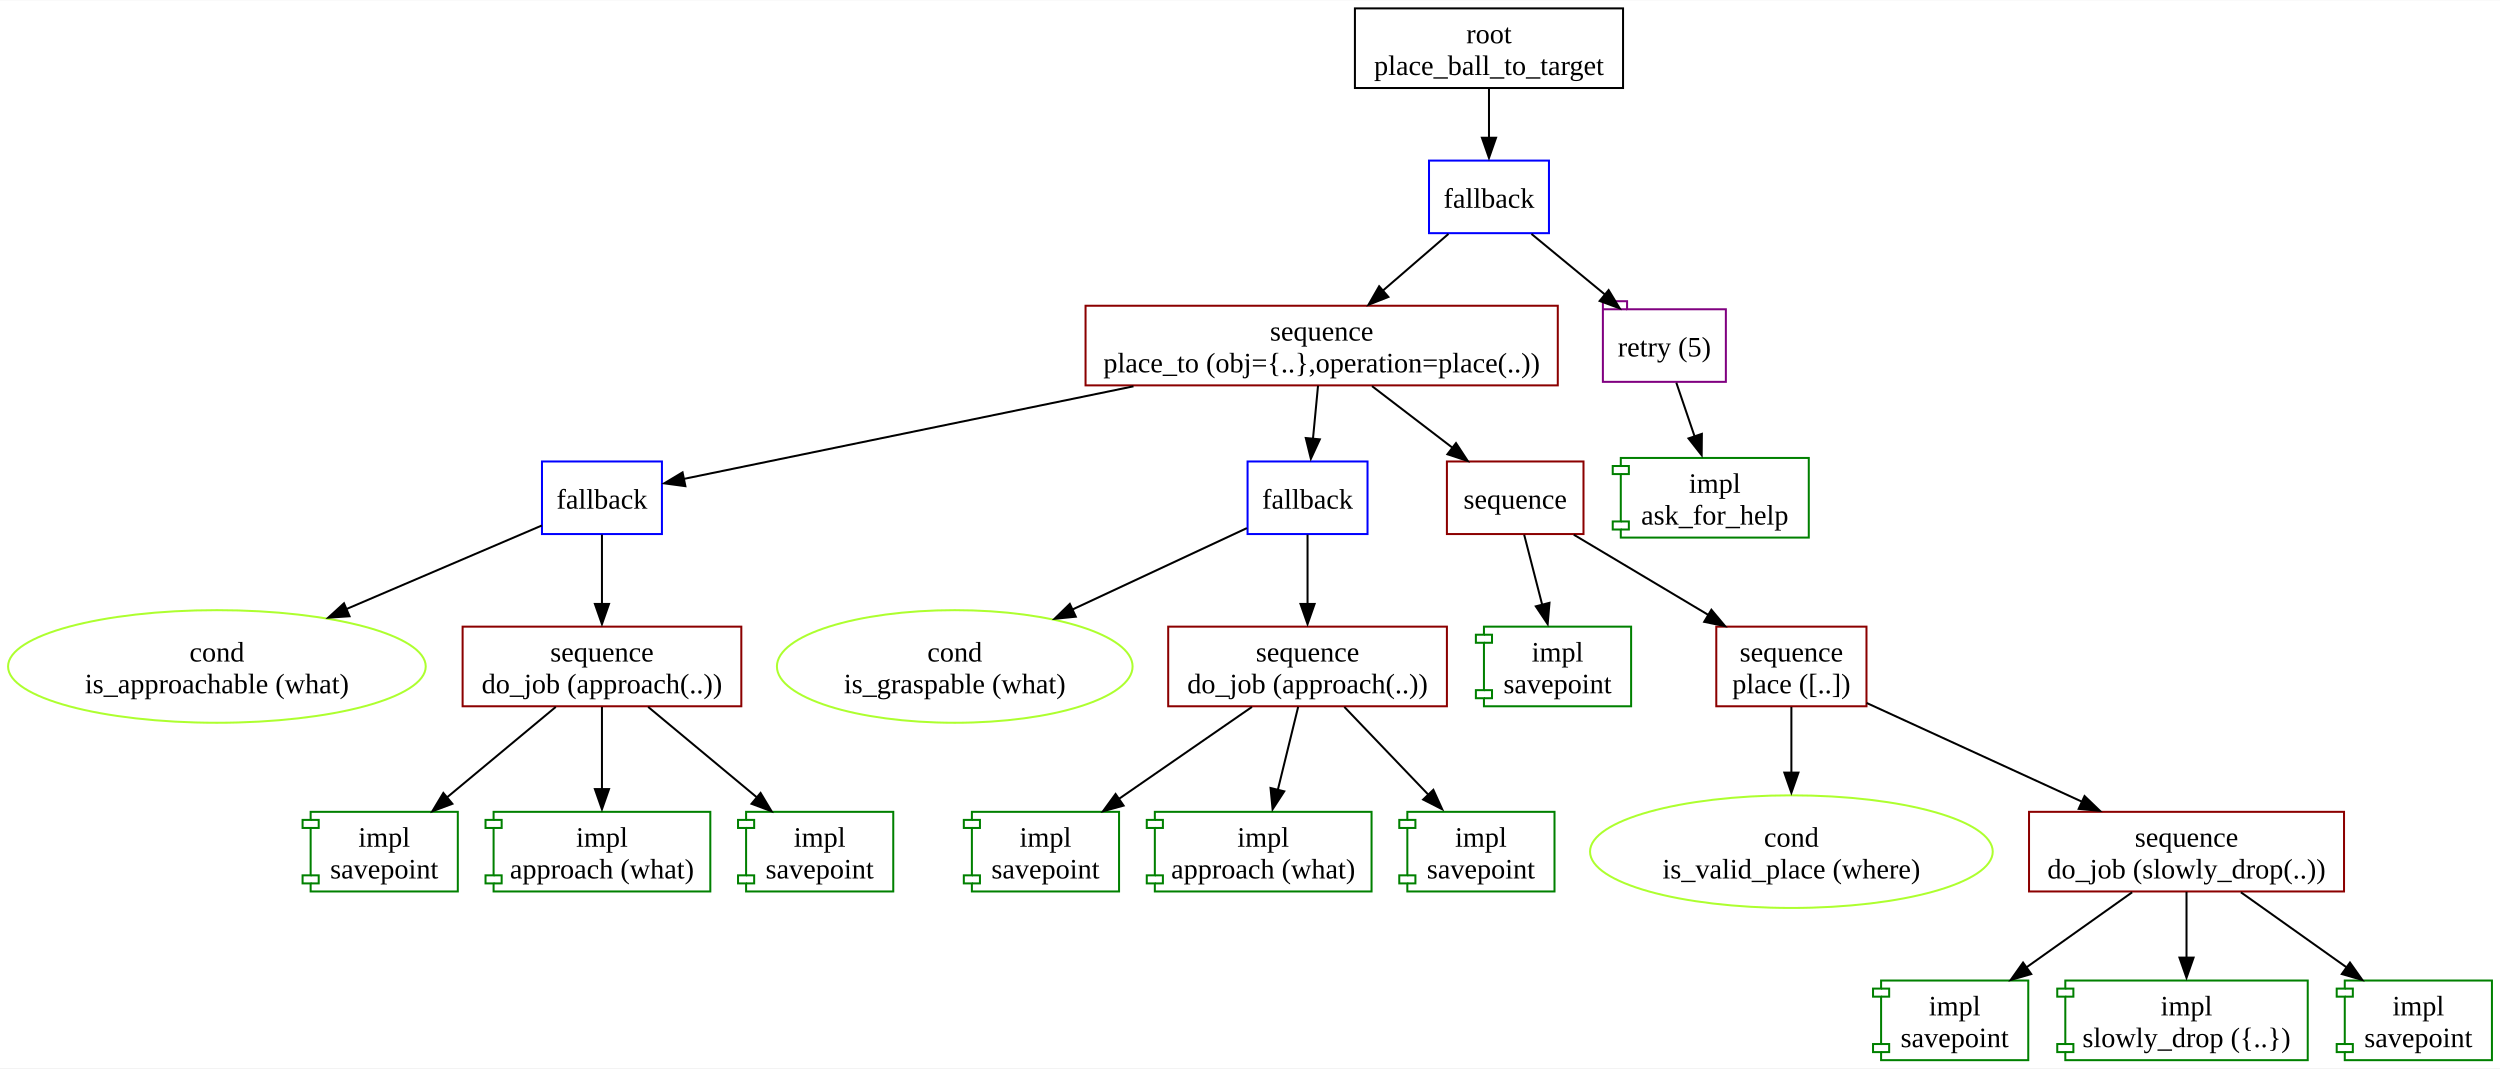
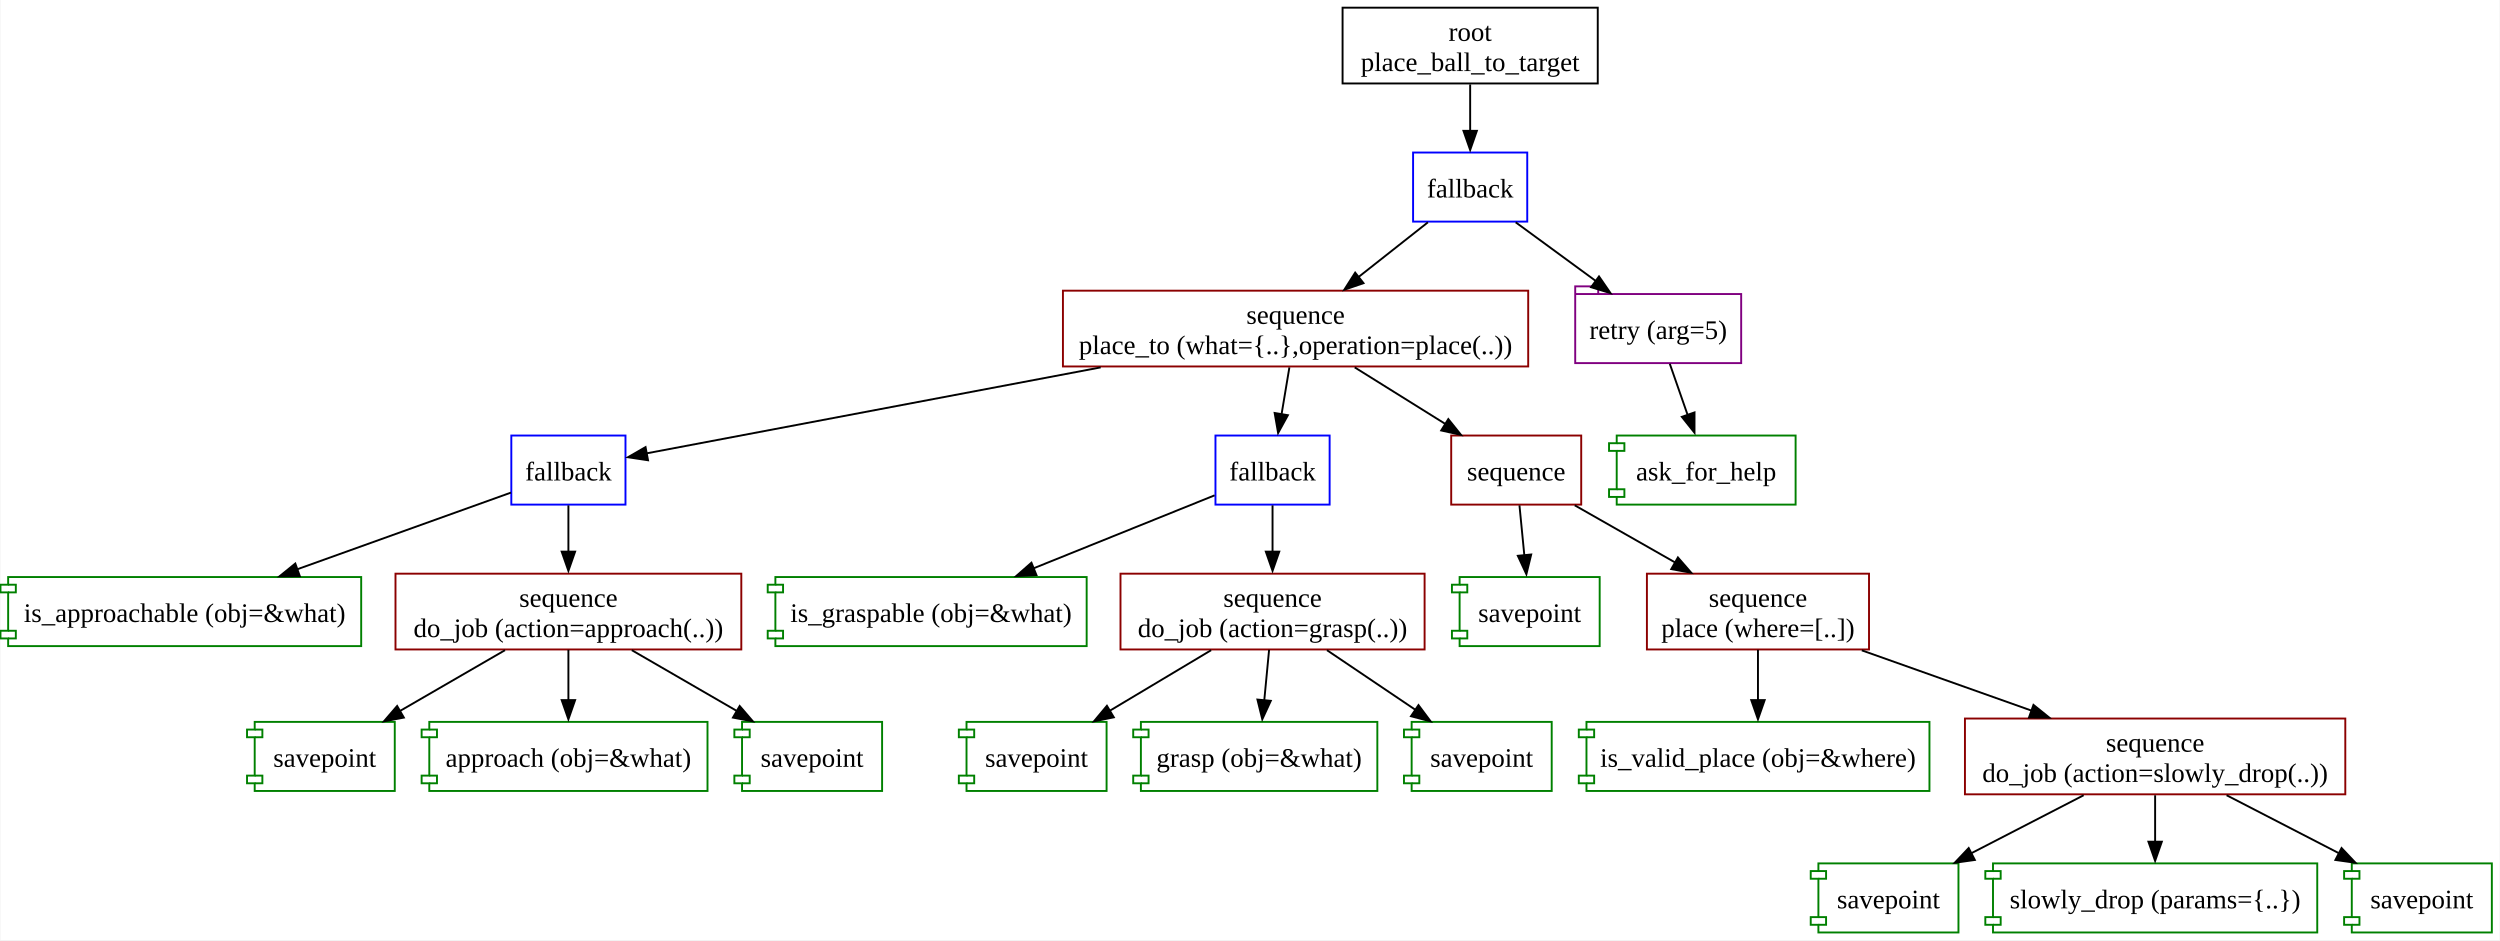
- <svg xmlns="http://www.w3.org/2000/svg" width="1240pt" height="530pt" viewBox="0.00 0.00 1240.09 529.72">
-   <g id="graph0" class="graph" transform="scale(1 1) rotate(0) translate(4 525.72)">
-     <polygon fill="white" stroke="none" points="-4,4 -4,-525.72 1236.09,-525.72 1236.09,4 -4,4" />
+ <svg xmlns="http://www.w3.org/2000/svg" width="1303pt" height="490pt" viewBox="0.00 0.00 1302.50 490.00">
+   <g id="graph0" class="graph" transform="scale(1 1) rotate(0) translate(4 486)">
+     <polygon fill="white" stroke="none" points="-4,4 -4,-486 1298.5,-486 1298.5,4 -4,4" />
    <g id="node1" class="node">
-       <polygon fill="none" stroke="black" points="801.09,-521.72 668.09,-521.72 668.09,-482.22 801.09,-482.22 801.09,-521.72" />
-       <text text-anchor="middle" x="734.59" y="-504.42" font-family="Times New Roman,serif" font-size="14.00">root</text>
-       <text text-anchor="middle" x="734.59" y="-488.67" font-family="Times New Roman,serif" font-size="14.00">place_ball_to_target </text>
+       <polygon fill="none" stroke="black" points="828.5,-482 695.5,-482 695.5,-442.5 828.5,-442.5 828.5,-482" />
+       <text text-anchor="middle" x="762" y="-464.7" font-family="Times New Roman,serif" font-size="14.00">root</text>
+       <text text-anchor="middle" x="762" y="-448.95" font-family="Times New Roman,serif" font-size="14.00">place_ball_to_target </text>
    </g>
    <g id="node2" class="node">
-       <polygon fill="none" stroke="blue" points="764.34,-446.22 704.84,-446.22 704.84,-410.22 764.34,-410.22 764.34,-446.22" />
-       <text text-anchor="middle" x="734.59" y="-422.8" font-family="Times New Roman,serif" font-size="14.00">fallback</text>
+       <polygon fill="none" stroke="blue" points="791.75,-406.5 732.25,-406.5 732.25,-370.5 791.75,-370.5 791.75,-406.5" />
+       <text text-anchor="middle" x="762" y="-383.07" font-family="Times New Roman,serif" font-size="14.00">fallback</text>
    </g>
    <g id="edge1" class="edge">
-       <path fill="none" stroke="black" d="M734.59,-481.75C734.59,-474.3 734.59,-465.62 734.59,-457.49" />
-       <polygon fill="black" stroke="black" points="738.09,-457.54 734.59,-447.54 731.09,-457.54 738.09,-457.54" />
+       <path fill="none" stroke="black" d="M762,-442.02C762,-434.57 762,-425.9 762,-417.76" />
+       <polygon fill="black" stroke="black" points="765.5,-417.82 762,-407.82 758.5,-417.82 765.5,-417.82" />
    </g>
    <g id="node3" class="node">
-       <polygon fill="none" stroke="darkred" points="768.72,-374.22 534.47,-374.22 534.47,-334.72 768.72,-334.72 768.72,-374.22" />
-       <text text-anchor="middle" x="651.59" y="-356.92" font-family="Times New Roman,serif" font-size="14.00">sequence</text>
-       <text text-anchor="middle" x="651.59" y="-341.17" font-family="Times New Roman,serif" font-size="14.00">place_to (obj={..},operation=place(..))</text>
+       <polygon fill="none" stroke="darkred" points="792.25,-334.5 549.75,-334.5 549.75,-295 792.25,-295 792.25,-334.5" />
+       <text text-anchor="middle" x="671" y="-317.2" font-family="Times New Roman,serif" font-size="14.00">sequence</text>
+       <text text-anchor="middle" x="671" y="-301.45" font-family="Times New Roman,serif" font-size="14.00">place_to (what={..},operation=place(..))</text>
    </g>
    <g id="edge2" class="edge">
-       <path fill="none" stroke="black" d="M714.5,-409.85C704.71,-401.39 692.74,-391.04 681.87,-381.65" />
-       <polygon fill="black" stroke="black" points="684.69,-378.59 674.83,-374.7 680.11,-383.89 684.69,-378.59" />
+       <path fill="none" stroke="black" d="M739.97,-370.13C729.14,-361.59 715.85,-351.12 703.85,-341.65" />
+       <polygon fill="black" stroke="black" points="706.41,-338.42 696.39,-334.98 702.07,-343.92 706.41,-338.42" />
    </g>
    <g id="node4" class="node">
-       <polygon fill="none" stroke="purple" points="852.09,-372.47 803.09,-372.47 803.09,-376.47 791.09,-376.47 791.09,-336.47 852.09,-336.47 852.09,-372.47" />
-       <polyline fill="none" stroke="purple" points="791.09,-372.47 803.09,-372.47" />
-       <text text-anchor="middle" x="821.59" y="-349.05" font-family="Times New Roman,serif" font-size="14.00">retry (5)</text>
+       <polygon fill="none" stroke="purple" points="903.25,-332.75 828.75,-332.75 828.75,-336.75 816.75,-336.75 816.75,-296.75 903.25,-296.75 903.25,-332.75" />
+       <polyline fill="none" stroke="purple" points="816.75,-332.75 828.75,-332.75" />
+       <text text-anchor="middle" x="860" y="-309.32" font-family="Times New Roman,serif" font-size="14.00">retry (arg=5)</text>
    </g>
    <g id="edge3" class="edge">
-       <path fill="none" stroke="black" d="M755.65,-409.85C766.58,-400.84 780.1,-389.69 792.06,-379.83" />
-       <polygon fill="black" stroke="black" points="793.94,-381.99 799.42,-372.93 789.48,-376.59 793.94,-381.99" />
+       <path fill="none" stroke="black" d="M785.72,-370.13C798.27,-360.95 813.86,-349.53 827.51,-339.53" />
+       <polygon fill="black" stroke="black" points="829.15,-341.94 835.16,-333.21 825.02,-336.29 829.15,-341.94" />
    </g>
    <g id="node5" class="node">
-       <polygon fill="none" stroke="blue" points="324.34,-296.97 264.84,-296.97 264.84,-260.97 324.34,-260.97 324.34,-296.97" />
-       <text text-anchor="middle" x="294.59" y="-273.55" font-family="Times New Roman,serif" font-size="14.00">fallback</text>
+       <polygon fill="none" stroke="blue" points="321.75,-259 262.25,-259 262.25,-223 321.75,-223 321.75,-259" />
+       <text text-anchor="middle" x="292" y="-235.57" font-family="Times New Roman,serif" font-size="14.00">fallback</text>
    </g>
    <g id="edge4" class="edge">
-       <path fill="none" stroke="black" d="M558.26,-334.26C485.78,-319.34 388.83,-299.38 334.98,-288.29" />
-       <polygon fill="black" stroke="black" points="335.98,-284.72 325.48,-286.13 334.57,-291.57 335.98,-284.72" />
+       <path fill="none" stroke="black" d="M569.43,-294.52C491.73,-279.81 388.68,-260.3 332.6,-249.69" />
+       <polygon fill="black" stroke="black" points="333.51,-246.11 323.03,-247.69 332.21,-252.98 333.51,-246.11" />
    </g>
    <g id="node6" class="node">
-       <polygon fill="none" stroke="blue" points="674.34,-296.97 614.84,-296.97 614.84,-260.97 674.34,-260.97 674.34,-296.97" />
-       <text text-anchor="middle" x="644.59" y="-273.55" font-family="Times New Roman,serif" font-size="14.00">fallback</text>
+       <polygon fill="none" stroke="blue" points="688.75,-259 629.25,-259 629.25,-223 688.75,-223 688.75,-259" />
+       <text text-anchor="middle" x="659" y="-235.57" font-family="Times New Roman,serif" font-size="14.00">fallback</text>
    </g>
    <g id="edge5" class="edge">
-       <path fill="none" stroke="black" d="M649.79,-334.54C649.02,-326.47 648.11,-316.88 647.26,-308.01" />
-       <polygon fill="black" stroke="black" points="650.68,-307.95 646.24,-298.33 643.71,-308.61 650.68,-307.95" />
+       <path fill="none" stroke="black" d="M667.78,-294.52C666.52,-286.99 665.05,-278.2 663.68,-269.98" />
+       <polygon fill="black" stroke="black" points="667,-269.6 661.9,-260.32 660.09,-270.76 667,-269.6" />
    </g>
    <g id="node7" class="node">
-       <polygon fill="none" stroke="darkred" points="781.47,-296.97 713.72,-296.97 713.72,-260.97 781.47,-260.97 781.47,-296.97" />
-       <text text-anchor="middle" x="747.59" y="-273.55" font-family="Times New Roman,serif" font-size="14.00">sequence</text>
+       <polygon fill="none" stroke="darkred" points="819.88,-259 752.12,-259 752.12,-223 819.88,-223 819.88,-259" />
+       <text text-anchor="middle" x="786" y="-235.57" font-family="Times New Roman,serif" font-size="14.00">sequence</text>
    </g>
    <g id="edge6" class="edge">
-       <path fill="none" stroke="black" d="M676.56,-334.35C688.75,-325.02 703.53,-313.7 716.45,-303.81" />
-       <polygon fill="black" stroke="black" points="718.23,-306.1 724.04,-297.24 713.97,-300.54 718.23,-306.1" />
+       <path fill="none" stroke="black" d="M701.82,-294.52C716.36,-285.45 733.84,-274.55 749.08,-265.03" />
+       <polygon fill="black" stroke="black" points="750.61,-267.58 757.24,-259.32 746.91,-261.64 750.61,-267.58" />
    </g>
    <g id="node8" class="node">
-       <polygon fill="none" stroke="green" points="893.22,-298.72 799.97,-298.72 799.97,-294.72 795.97,-294.72 795.97,-290.72 799.97,-290.72 799.97,-267.22 795.97,-267.22 795.97,-263.22 799.97,-263.22 799.97,-259.22 893.22,-259.22 893.22,-298.72" />
-       <polyline fill="none" stroke="green" points="799.97,-294.72 803.97,-294.72 803.97,-290.72 799.97,-290.72" />
-       <polyline fill="none" stroke="green" points="799.97,-267.22 803.97,-267.22 803.97,-263.22 799.97,-263.22" />
-       <text text-anchor="middle" x="846.59" y="-281.42" font-family="Times New Roman,serif" font-size="14.00">impl</text>
-       <text text-anchor="middle" x="846.59" y="-265.67" font-family="Times New Roman,serif" font-size="14.00">ask_for_help </text>
+       <polygon fill="none" stroke="green" points="931.62,-259 838.38,-259 838.38,-255 834.38,-255 834.38,-251 838.38,-251 838.38,-231 834.38,-231 834.38,-227 838.38,-227 838.38,-223 931.62,-223 931.62,-259" />
+       <polyline fill="none" stroke="green" points="838.38,-255 842.38,-255 842.38,-251 838.38,-251" />
+       <polyline fill="none" stroke="green" points="838.38,-231 842.38,-231 842.38,-227 838.38,-227" />
+       <text text-anchor="middle" x="885" y="-235.57" font-family="Times New Roman,serif" font-size="14.00">ask_for_help </text>
    </g>
    <g id="edge7" class="edge">
-       <path fill="none" stroke="black" d="M827.52,-336.05C830.23,-328.06 833.53,-318.36 836.62,-309.29" />
-       <polygon fill="black" stroke="black" points="840.19,-310.67 840.09,-300.07 833.56,-308.41 840.19,-310.67" />
+       <path fill="none" stroke="black" d="M866.05,-296.38C868.86,-288.33 872.26,-278.57 875.4,-269.56" />
+       <polygon fill="black" stroke="black" points="878.93,-271.05 878.92,-260.46 872.32,-268.75 878.93,-271.05" />
    </g>
    <g id="node9" class="node">
-       <ellipse fill="none" stroke="greenyellow" cx="103.59" cy="-195.29" rx="103.59" ry="27.93" />
-       <text text-anchor="middle" x="103.59" y="-197.74" font-family="Times New Roman,serif" font-size="14.00">cond</text>
-       <text text-anchor="middle" x="103.59" y="-181.99" font-family="Times New Roman,serif" font-size="14.00">is_approachable (what)</text>
+       <polygon fill="none" stroke="green" points="184,-185.25 0,-185.25 0,-181.25 -4,-181.25 -4,-177.25 0,-177.25 0,-157.25 -4,-157.25 -4,-153.25 0,-153.25 0,-149.25 184,-149.25 184,-185.25" />
+       <polyline fill="none" stroke="green" points="0,-181.25 4,-181.25 4,-177.25 0,-177.25" />
+       <polyline fill="none" stroke="green" points="0,-157.25 4,-157.25 4,-153.25 0,-153.25" />
+       <text text-anchor="middle" x="92" y="-161.82" font-family="Times New Roman,serif" font-size="14.00">is_approachable (obj=&amp;what)</text>
    </g>
    <g id="edge8" class="edge">
-       <path fill="none" stroke="black" d="M264.75,-265.21C238.88,-254.15 200.57,-237.77 167.79,-223.75" />
-       <polygon fill="black" stroke="black" points="169.38,-220.19 158.81,-219.48 166.63,-226.63 169.38,-220.19" />
+       <path fill="none" stroke="black" d="M262.06,-229.26C232.67,-218.72 187.07,-202.36 150.48,-189.23" />
+       <polygon fill="black" stroke="black" points="152.02,-185.71 141.43,-185.62 149.66,-192.29 152.02,-185.71" />
    </g>
    <g id="node10" class="node">
-       <polygon fill="none" stroke="darkred" points="363.72,-215.04 225.47,-215.04 225.47,-175.54 363.72,-175.54 363.72,-215.04" />
-       <text text-anchor="middle" x="294.59" y="-197.74" font-family="Times New Roman,serif" font-size="14.00">sequence</text>
-       <text text-anchor="middle" x="294.59" y="-181.99" font-family="Times New Roman,serif" font-size="14.00">do_job (approach(..))</text>
+       <polygon fill="none" stroke="darkred" points="382.12,-187 201.88,-187 201.88,-147.5 382.12,-147.5 382.12,-187" />
+       <text text-anchor="middle" x="292" y="-169.7" font-family="Times New Roman,serif" font-size="14.00">sequence</text>
+       <text text-anchor="middle" x="292" y="-153.95" font-family="Times New Roman,serif" font-size="14.00">do_job (action=approach(..))</text>
    </g>
    <g id="edge9" class="edge">
-       <path fill="none" stroke="black" d="M294.59,-260.65C294.59,-250.68 294.59,-237.86 294.59,-226.3" />
-       <polygon fill="black" stroke="black" points="298.09,-226.3 294.59,-216.3 291.09,-226.3 298.09,-226.3" />
+       <path fill="none" stroke="black" d="M292,-222.63C292,-215.33 292,-206.62 292,-198.34" />
+       <polygon fill="black" stroke="black" points="295.5,-198.48 292,-188.48 288.5,-198.48 295.5,-198.48" />
    </g>
    <g id="node11" class="node">
-       <ellipse fill="none" stroke="greenyellow" cx="469.59" cy="-195.29" rx="88.21" ry="27.93" />
-       <text text-anchor="middle" x="469.59" y="-197.74" font-family="Times New Roman,serif" font-size="14.00">cond</text>
-       <text text-anchor="middle" x="469.59" y="-181.99" font-family="Times New Roman,serif" font-size="14.00">is_graspable (what)</text>
+       <polygon fill="none" stroke="green" points="562.12,-185.25 399.88,-185.25 399.88,-181.25 395.88,-181.25 395.88,-177.25 399.88,-177.25 399.88,-157.25 395.88,-157.25 395.88,-153.25 399.88,-153.25 399.88,-149.25 562.12,-149.25 562.12,-185.25" />
+       <polyline fill="none" stroke="green" points="399.88,-181.25 403.88,-181.25 403.88,-177.25 399.88,-177.25" />
+       <polyline fill="none" stroke="green" points="399.88,-157.25 403.88,-157.25 403.88,-153.25 399.88,-153.25" />
+       <text text-anchor="middle" x="481" y="-161.82" font-family="Times New Roman,serif" font-size="14.00">is_graspable (obj=&amp;what)</text>
    </g>
    <g id="edge10" class="edge">
-       <path fill="none" stroke="black" d="M614.51,-263.93C590.71,-252.83 556.78,-236.99 527.73,-223.43" />
-       <polygon fill="black" stroke="black" points="529.63,-219.98 519.09,-218.93 526.67,-226.33 529.63,-219.98" />
+       <path fill="none" stroke="black" d="M628.8,-227.83C603.05,-217.45 565.41,-202.27 534.55,-189.84" />
+       <polygon fill="black" stroke="black" points="535.96,-186.23 525.38,-185.74 533.34,-192.72 535.96,-186.23" />
    </g>
    <g id="node12" class="node">
-       <polygon fill="none" stroke="darkred" points="713.72,-215.04 575.47,-215.04 575.47,-175.54 713.72,-175.54 713.72,-215.04" />
-       <text text-anchor="middle" x="644.59" y="-197.74" font-family="Times New Roman,serif" font-size="14.00">sequence</text>
-       <text text-anchor="middle" x="644.59" y="-181.99" font-family="Times New Roman,serif" font-size="14.00">do_job (approach(..))</text>
+       <polygon fill="none" stroke="darkred" points="738.25,-187 579.75,-187 579.75,-147.5 738.25,-147.5 738.25,-187" />
+       <text text-anchor="middle" x="659" y="-169.7" font-family="Times New Roman,serif" font-size="14.00">sequence</text>
+       <text text-anchor="middle" x="659" y="-153.95" font-family="Times New Roman,serif" font-size="14.00">do_job (action=grasp(..))</text>
    </g>
    <g id="edge11" class="edge">
-       <path fill="none" stroke="black" d="M644.59,-260.65C644.59,-250.68 644.59,-237.86 644.59,-226.3" />
-       <polygon fill="black" stroke="black" points="648.09,-226.3 644.59,-216.3 641.09,-226.3 648.09,-226.3" />
+       <path fill="none" stroke="black" d="M659,-222.63C659,-215.33 659,-206.62 659,-198.34" />
+       <polygon fill="black" stroke="black" points="662.5,-198.48 659,-188.48 655.5,-198.48 662.5,-198.48" />
    </g>
    <g id="node13" class="node">
-       <polygon fill="none" stroke="green" points="805.09,-215.04 732.09,-215.04 732.09,-211.04 728.09,-211.04 728.09,-207.04 732.09,-207.04 732.09,-183.54 728.09,-183.54 728.09,-179.54 732.09,-179.54 732.09,-175.54 805.09,-175.54 805.09,-215.04" />
-       <polyline fill="none" stroke="green" points="732.09,-211.04 736.09,-211.04 736.09,-207.04 732.09,-207.04" />
-       <polyline fill="none" stroke="green" points="732.09,-183.54 736.09,-183.54 736.09,-179.54 732.09,-179.54" />
-       <text text-anchor="middle" x="768.59" y="-197.74" font-family="Times New Roman,serif" font-size="14.00">impl</text>
-       <text text-anchor="middle" x="768.59" y="-181.99" font-family="Times New Roman,serif" font-size="14.00">savepoint </text>
+       <polygon fill="none" stroke="green" points="829.5,-185.25 756.5,-185.25 756.5,-181.25 752.5,-181.25 752.5,-177.25 756.5,-177.25 756.5,-157.25 752.5,-157.25 752.5,-153.25 756.5,-153.25 756.5,-149.25 829.5,-149.25 829.5,-185.25" />
+       <polyline fill="none" stroke="green" points="756.5,-181.25 760.5,-181.25 760.5,-177.25 756.5,-177.25" />
+       <polyline fill="none" stroke="green" points="756.5,-157.25 760.5,-157.25 760.5,-153.25 756.5,-153.25" />
+       <text text-anchor="middle" x="793" y="-161.82" font-family="Times New Roman,serif" font-size="14.00">savepoint </text>
    </g>
    <g id="edge12" class="edge">
-       <path fill="none" stroke="black" d="M752.04,-260.65C754.64,-250.57 757.97,-237.59 760.97,-225.94" />
-       <polygon fill="black" stroke="black" points="764.6,-226.86 763.7,-216.3 757.82,-225.11 764.6,-226.86" />
+       <path fill="none" stroke="black" d="M787.69,-222.63C788.46,-214.76 789.39,-205.25 790.25,-196.39" />
+       <polygon fill="black" stroke="black" points="793.81,-197 791.3,-186.71 786.84,-196.32 793.81,-197" />
    </g>
    <g id="node14" class="node">
-       <polygon fill="none" stroke="darkred" points="921.84,-215.04 847.34,-215.04 847.34,-175.54 921.84,-175.54 921.84,-215.04" />
-       <text text-anchor="middle" x="884.59" y="-197.74" font-family="Times New Roman,serif" font-size="14.00">sequence</text>
-       <text text-anchor="middle" x="884.59" y="-181.99" font-family="Times New Roman,serif" font-size="14.00">place ([..])</text>
+       <polygon fill="none" stroke="darkred" points="969.88,-187 854.12,-187 854.12,-147.5 969.88,-147.5 969.88,-187" />
+       <text text-anchor="middle" x="912" y="-169.7" font-family="Times New Roman,serif" font-size="14.00">sequence</text>
+       <text text-anchor="middle" x="912" y="-153.95" font-family="Times New Roman,serif" font-size="14.00">place (where=[..])</text>
    </g>
    <g id="edge13" class="edge">
-       <path fill="none" stroke="black" d="M776.65,-260.65C796.08,-249.07 821.93,-233.65 843.47,-220.81" />
-       <polygon fill="black" stroke="black" points="844.91,-223.43 851.71,-215.3 841.33,-217.42 844.91,-223.43" />
+       <path fill="none" stroke="black" d="M816.5,-222.63C832.23,-213.67 851.69,-202.59 868.92,-192.78" />
+       <polygon fill="black" stroke="black" points="870.28,-195.47 877.23,-187.48 866.81,-189.38 870.28,-195.47" />
    </g>
    <g id="node15" class="node">
-       <polygon fill="none" stroke="green" points="223.09,-123.18 150.09,-123.18 150.09,-119.18 146.09,-119.18 146.09,-115.18 150.09,-115.18 150.09,-91.68 146.09,-91.68 146.09,-87.68 150.09,-87.68 150.09,-83.68 223.09,-83.68 223.09,-123.18" />
-       <polyline fill="none" stroke="green" points="150.09,-119.18 154.09,-119.18 154.09,-115.18 150.09,-115.18" />
-       <polyline fill="none" stroke="green" points="150.09,-91.68 154.09,-91.68 154.09,-87.68 150.09,-87.68" />
-       <text text-anchor="middle" x="186.59" y="-105.88" font-family="Times New Roman,serif" font-size="14.00">impl</text>
-       <text text-anchor="middle" x="186.59" y="-90.13" font-family="Times New Roman,serif" font-size="14.00">savepoint </text>
+       <polygon fill="none" stroke="green" points="201.5,-109.75 128.5,-109.75 128.5,-105.75 124.5,-105.75 124.5,-101.75 128.5,-101.75 128.5,-81.75 124.5,-81.75 124.5,-77.75 128.5,-77.75 128.5,-73.75 201.5,-73.75 201.5,-109.75" />
+       <polyline fill="none" stroke="green" points="128.5,-105.75 132.5,-105.75 132.5,-101.75 128.5,-101.75" />
+       <polyline fill="none" stroke="green" points="128.5,-81.75 132.5,-81.75 132.5,-77.75 128.5,-77.75" />
+       <text text-anchor="middle" x="165" y="-86.33" font-family="Times New Roman,serif" font-size="14.00">savepoint </text>
    </g>
    <g id="edge14" class="edge">
-       <path fill="none" stroke="black" d="M271.69,-175.23C255.94,-162.13 234.83,-144.57 217.58,-130.22" />
-       <polygon fill="black" stroke="black" points="220.39,-127.17 210.46,-123.46 215.91,-132.55 220.39,-127.17" />
+       <path fill="none" stroke="black" d="M258.96,-147.13C242.22,-137.44 221.77,-125.61 204.24,-115.46" />
+       <polygon fill="black" stroke="black" points="206.24,-111.99 195.83,-110.02 202.73,-118.05 206.24,-111.99" />
    </g>
    <g id="node16" class="node">
-       <polygon fill="none" stroke="green" points="348.34,-123.18 240.84,-123.18 240.84,-119.18 236.84,-119.18 236.84,-115.18 240.84,-115.18 240.84,-91.68 236.84,-91.68 236.84,-87.68 240.84,-87.68 240.84,-83.68 348.34,-83.68 348.34,-123.18" />
-       <polyline fill="none" stroke="green" points="240.84,-119.18 244.84,-119.18 244.84,-115.18 240.84,-115.18" />
-       <polyline fill="none" stroke="green" points="240.84,-91.68 244.84,-91.68 244.84,-87.68 240.84,-87.68" />
-       <text text-anchor="middle" x="294.59" y="-105.88" font-family="Times New Roman,serif" font-size="14.00">impl</text>
-       <text text-anchor="middle" x="294.59" y="-90.13" font-family="Times New Roman,serif" font-size="14.00">approach (what)</text>
+       <polygon fill="none" stroke="green" points="364.5,-109.75 219.5,-109.75 219.5,-105.75 215.5,-105.75 215.5,-101.75 219.5,-101.75 219.5,-81.75 215.5,-81.75 215.5,-77.75 219.5,-77.75 219.5,-73.75 364.5,-73.75 364.5,-109.75" />
+       <polyline fill="none" stroke="green" points="219.5,-105.75 223.5,-105.75 223.5,-101.75 219.5,-101.75" />
+       <polyline fill="none" stroke="green" points="219.5,-81.75 223.5,-81.75 223.5,-77.75 219.5,-77.75" />
+       <text text-anchor="middle" x="292" y="-86.33" font-family="Times New Roman,serif" font-size="14.00">approach (obj=&amp;what)</text>
    </g>
    <g id="edge15" class="edge">
-       <path fill="none" stroke="black" d="M294.59,-175.23C294.59,-163.32 294.59,-147.73 294.59,-134.2" />
-       <polygon fill="black" stroke="black" points="298.09,-134.46 294.59,-124.46 291.09,-134.46 298.09,-134.46" />
+       <path fill="none" stroke="black" d="M292,-147.32C292,-139.34 292,-129.87 292,-121.08" />
+       <polygon fill="black" stroke="black" points="295.5,-121.1 292,-111.1 288.5,-121.1 295.5,-121.1" />
    </g>
    <g id="node17" class="node">
-       <polygon fill="none" stroke="green" points="439.09,-123.18 366.09,-123.18 366.09,-119.18 362.09,-119.18 362.09,-115.18 366.09,-115.18 366.09,-91.68 362.09,-91.68 362.09,-87.68 366.09,-87.68 366.09,-83.68 439.09,-83.68 439.09,-123.18" />
-       <polyline fill="none" stroke="green" points="366.09,-119.18 370.09,-119.18 370.09,-115.18 366.09,-115.18" />
-       <polyline fill="none" stroke="green" points="366.09,-91.68 370.09,-91.68 370.09,-87.68 366.09,-87.68" />
-       <text text-anchor="middle" x="402.59" y="-105.88" font-family="Times New Roman,serif" font-size="14.00">impl</text>
-       <text text-anchor="middle" x="402.59" y="-90.13" font-family="Times New Roman,serif" font-size="14.00">savepoint </text>
+       <polygon fill="none" stroke="green" points="455.5,-109.75 382.5,-109.75 382.5,-105.75 378.5,-105.75 378.5,-101.75 382.5,-101.75 382.5,-81.75 378.5,-81.75 378.5,-77.75 382.5,-77.75 382.5,-73.75 455.5,-73.75 455.5,-109.75" />
+       <polyline fill="none" stroke="green" points="382.5,-105.75 386.5,-105.75 386.5,-101.75 382.5,-101.75" />
+       <polyline fill="none" stroke="green" points="382.5,-81.75 386.5,-81.75 386.5,-77.75 382.5,-77.75" />
+       <text text-anchor="middle" x="419" y="-86.33" font-family="Times New Roman,serif" font-size="14.00">savepoint </text>
    </g>
    <g id="edge16" class="edge">
-       <path fill="none" stroke="black" d="M317.5,-175.23C333.25,-162.13 354.35,-144.57 371.6,-130.22" />
-       <polygon fill="black" stroke="black" points="373.27,-132.55 378.72,-123.46 368.79,-127.17 373.27,-132.55" />
+       <path fill="none" stroke="black" d="M325.04,-147.13C341.78,-137.44 362.23,-125.61 379.76,-115.46" />
+       <polygon fill="black" stroke="black" points="381.27,-118.05 388.17,-110.02 377.76,-111.99 381.27,-118.05" />
    </g>
    <g id="node18" class="node">
-       <polygon fill="none" stroke="green" points="551.09,-123.18 478.09,-123.18 478.09,-119.18 474.09,-119.18 474.09,-115.18 478.09,-115.18 478.09,-91.68 474.09,-91.68 474.09,-87.68 478.09,-87.68 478.09,-83.68 551.09,-83.68 551.09,-123.18" />
-       <polyline fill="none" stroke="green" points="478.09,-119.18 482.09,-119.18 482.09,-115.18 478.09,-115.18" />
-       <polyline fill="none" stroke="green" points="478.09,-91.68 482.09,-91.68 482.09,-87.68 478.09,-87.68" />
-       <text text-anchor="middle" x="514.59" y="-105.88" font-family="Times New Roman,serif" font-size="14.00">impl</text>
-       <text text-anchor="middle" x="514.59" y="-90.13" font-family="Times New Roman,serif" font-size="14.00">savepoint </text>
+       <polygon fill="none" stroke="green" points="572.5,-109.75 499.5,-109.75 499.5,-105.75 495.5,-105.75 495.5,-101.75 499.5,-101.75 499.5,-81.75 495.5,-81.75 495.5,-77.75 499.5,-77.75 499.5,-73.75 572.5,-73.75 572.5,-109.75" />
+       <polyline fill="none" stroke="green" points="499.5,-105.75 503.5,-105.75 503.5,-101.75 499.5,-101.75" />
+       <polyline fill="none" stroke="green" points="499.5,-81.75 503.5,-81.75 503.5,-77.75 499.5,-77.75" />
+       <text text-anchor="middle" x="536" y="-86.33" font-family="Times New Roman,serif" font-size="14.00">savepoint </text>
    </g>
    <g id="edge17" class="edge">
-       <path fill="none" stroke="black" d="M617.02,-175.23C597.8,-161.95 571.96,-144.09 551.05,-129.63" />
-       <polygon fill="black" stroke="black" points="553.34,-126.27 543.12,-123.46 549.36,-132.03 553.34,-126.27" />
+       <path fill="none" stroke="black" d="M627,-147.13C610.79,-137.44 590.99,-125.61 574,-115.46" />
+       <polygon fill="black" stroke="black" points="576.27,-112.14 565.89,-110.02 572.68,-118.15 576.27,-112.14" />
    </g>
    <g id="node19" class="node">
-       <polygon fill="none" stroke="green" points="676.34,-123.18 568.84,-123.18 568.84,-119.18 564.84,-119.18 564.84,-115.18 568.84,-115.18 568.84,-91.68 564.84,-91.68 564.84,-87.68 568.84,-87.68 568.84,-83.68 676.34,-83.68 676.34,-123.18" />
-       <polyline fill="none" stroke="green" points="568.84,-119.18 572.84,-119.18 572.84,-115.18 568.84,-115.18" />
-       <polyline fill="none" stroke="green" points="568.84,-91.68 572.84,-91.68 572.84,-87.68 568.84,-87.68" />
-       <text text-anchor="middle" x="622.59" y="-105.88" font-family="Times New Roman,serif" font-size="14.00">impl</text>
-       <text text-anchor="middle" x="622.59" y="-90.13" font-family="Times New Roman,serif" font-size="14.00">approach (what)</text>
+       <polygon fill="none" stroke="green" points="713.62,-109.75 590.38,-109.75 590.38,-105.75 586.38,-105.75 586.38,-101.75 590.38,-101.75 590.38,-81.75 586.38,-81.75 586.38,-77.75 590.38,-77.75 590.38,-73.75 713.62,-73.75 713.62,-109.75" />
+       <polyline fill="none" stroke="green" points="590.38,-105.75 594.38,-105.75 594.38,-101.75 590.38,-101.75" />
+       <polyline fill="none" stroke="green" points="590.38,-81.75 594.38,-81.75 594.38,-77.75 590.38,-77.75" />
+       <text text-anchor="middle" x="652" y="-86.33" font-family="Times New Roman,serif" font-size="14.00">grasp (obj=&amp;what)</text>
    </g>
    <g id="edge18" class="edge">
-       <path fill="none" stroke="black" d="M639.93,-175.23C636.98,-163.2 633.11,-147.41 629.78,-133.8" />
-       <polygon fill="black" stroke="black" points="633.03,-133.34 627.25,-124.46 626.23,-135.01 633.03,-133.34" />
+       <path fill="none" stroke="black" d="M657.2,-147.32C656.43,-139.25 655.52,-129.66 654.67,-120.79" />
+       <polygon fill="black" stroke="black" points="658.09,-120.73 653.65,-111.1 651.12,-121.39 658.09,-120.73" />
    </g>
    <g id="node20" class="node">
-       <polygon fill="none" stroke="green" points="767.09,-123.18 694.09,-123.18 694.09,-119.18 690.09,-119.18 690.09,-115.18 694.09,-115.18 694.09,-91.68 690.09,-91.68 690.09,-87.68 694.09,-87.68 694.09,-83.68 767.09,-83.68 767.09,-123.18" />
-       <polyline fill="none" stroke="green" points="694.09,-119.18 698.09,-119.18 698.09,-115.18 694.09,-115.18" />
-       <polyline fill="none" stroke="green" points="694.09,-91.68 698.09,-91.68 698.09,-87.68 694.09,-87.68" />
-       <text text-anchor="middle" x="730.59" y="-105.88" font-family="Times New Roman,serif" font-size="14.00">impl</text>
-       <text text-anchor="middle" x="730.59" y="-90.13" font-family="Times New Roman,serif" font-size="14.00">savepoint </text>
+       <polygon fill="none" stroke="green" points="804.5,-109.75 731.5,-109.75 731.5,-105.75 727.5,-105.75 727.5,-101.75 731.5,-101.75 731.5,-81.75 727.5,-81.75 727.5,-77.75 731.5,-77.75 731.5,-73.75 804.5,-73.75 804.5,-109.75" />
+       <polyline fill="none" stroke="green" points="731.5,-105.75 735.5,-105.75 735.5,-101.75 731.5,-101.75" />
+       <polyline fill="none" stroke="green" points="731.5,-81.75 735.5,-81.75 735.5,-77.75 731.5,-77.75" />
+       <text text-anchor="middle" x="768" y="-86.33" font-family="Times New Roman,serif" font-size="14.00">savepoint </text>
    </g>
    <g id="edge19" class="edge">
-       <path fill="none" stroke="black" d="M662.83,-175.23C675.03,-162.49 691.26,-145.52 704.78,-131.4" />
-       <polygon fill="black" stroke="black" points="706.99,-134.11 711.38,-124.46 701.94,-129.27 706.99,-134.11" />
+       <path fill="none" stroke="black" d="M687.35,-147.13C701.46,-137.62 718.62,-126.05 733.49,-116.02" />
+       <polygon fill="black" stroke="black" points="735.06,-118.51 741.4,-110.02 731.15,-112.7 735.06,-118.51" />
    </g>
    <g id="node21" class="node">
-       <ellipse fill="none" stroke="greenyellow" cx="884.59" cy="-103.43" rx="99.88" ry="27.93" />
-       <text text-anchor="middle" x="884.59" y="-105.88" font-family="Times New Roman,serif" font-size="14.00">cond</text>
-       <text text-anchor="middle" x="884.59" y="-90.13" font-family="Times New Roman,serif" font-size="14.00">is_valid_place (where)</text>
+       <polygon fill="none" stroke="green" points="1001.38,-109.75 822.62,-109.75 822.62,-105.75 818.62,-105.75 818.62,-101.75 822.62,-101.75 822.62,-81.75 818.62,-81.75 818.62,-77.75 822.62,-77.75 822.62,-73.75 1001.38,-73.75 1001.38,-109.75" />
+       <polyline fill="none" stroke="green" points="822.62,-105.75 826.62,-105.75 826.62,-101.75 822.62,-101.75" />
+       <polyline fill="none" stroke="green" points="822.62,-81.75 826.62,-81.75 826.62,-77.75 822.62,-77.75" />
+       <text text-anchor="middle" x="912" y="-86.33" font-family="Times New Roman,serif" font-size="14.00">is_valid_place (obj=&amp;where)</text>
    </g>
    <g id="edge20" class="edge">
-       <path fill="none" stroke="black" d="M884.59,-175.23C884.59,-165.73 884.59,-153.88 884.59,-142.61" />
-       <polygon fill="black" stroke="black" points="888.09,-142.64 884.59,-132.64 881.09,-142.64 888.09,-142.64" />
+       <path fill="none" stroke="black" d="M912,-147.32C912,-139.34 912,-129.87 912,-121.08" />
+       <polygon fill="black" stroke="black" points="915.5,-121.1 912,-111.1 908.5,-121.1 915.5,-121.1" />
    </g>
    <g id="node22" class="node">
-       <polygon fill="none" stroke="darkred" points="1158.72,-123.18 1002.47,-123.18 1002.47,-83.68 1158.72,-83.68 1158.72,-123.18" />
-       <text text-anchor="middle" x="1080.59" y="-105.88" font-family="Times New Roman,serif" font-size="14.00">sequence</text>
-       <text text-anchor="middle" x="1080.59" y="-90.13" font-family="Times New Roman,serif" font-size="14.00">do_job (slowly_drop(..))</text>
+       <polygon fill="none" stroke="darkred" points="1218.12,-111.5 1019.88,-111.5 1019.88,-72 1218.12,-72 1218.12,-111.5" />
+       <text text-anchor="middle" x="1119" y="-94.2" font-family="Times New Roman,serif" font-size="14.00">sequence</text>
+       <text text-anchor="middle" x="1119" y="-78.45" font-family="Times New Roman,serif" font-size="14.00">do_job (action=slowly_drop(..))</text>
    </g>
    <g id="edge21" class="edge">
-       <path fill="none" stroke="black" d="M921.92,-177.18C952.25,-163.27 995.35,-143.51 1028.98,-128.09" />
-       <polygon fill="black" stroke="black" points="1030.01,-131.01 1037.65,-123.66 1027.1,-124.65 1030.01,-131.01" />
+       <path fill="none" stroke="black" d="M966.12,-147.03C993.22,-137.41 1026.21,-125.7 1054.61,-115.61" />
+       <polygon fill="black" stroke="black" points="1055.59,-118.62 1063.84,-111.98 1053.25,-112.03 1055.59,-118.62" />
    </g>
    <g id="node23" class="node">
-       <polygon fill="none" stroke="green" points="1002.09,-39.5 929.09,-39.5 929.09,-35.5 925.09,-35.5 925.09,-31.5 929.09,-31.5 929.09,-8 925.09,-8 925.09,-4 929.09,-4 929.09,0 1002.09,0 1002.09,-39.5" />
-       <polyline fill="none" stroke="green" points="929.09,-35.5 933.09,-35.5 933.09,-31.5 929.09,-31.5" />
-       <polyline fill="none" stroke="green" points="929.09,-8 933.09,-8 933.09,-4 929.09,-4" />
-       <text text-anchor="middle" x="965.59" y="-22.2" font-family="Times New Roman,serif" font-size="14.00">impl</text>
-       <text text-anchor="middle" x="965.59" y="-6.45" font-family="Times New Roman,serif" font-size="14.00">savepoint </text>
+       <polygon fill="none" stroke="green" points="1016.5,-36 943.5,-36 943.5,-32 939.5,-32 939.5,-28 943.5,-28 943.5,-8 939.5,-8 939.5,-4 943.5,-4 943.5,0 1016.5,0 1016.5,-36" />
+       <polyline fill="none" stroke="green" points="943.5,-32 947.5,-32 947.5,-28 943.5,-28" />
+       <polyline fill="none" stroke="green" points="943.5,-8 947.5,-8 947.5,-4 943.5,-4" />
+       <text text-anchor="middle" x="980" y="-12.57" font-family="Times New Roman,serif" font-size="14.00">savepoint </text>
    </g>
    <g id="edge22" class="edge">
-       <path fill="none" stroke="black" d="M1053.63,-83.28C1037.91,-72.12 1017.91,-57.91 1000.94,-45.86" />
-       <polygon fill="black" stroke="black" points="1003.56,-42.72 993.38,-39.78 999.51,-48.42 1003.56,-42.72" />
+       <path fill="none" stroke="black" d="M1081.75,-71.52C1063.75,-62.23 1042.05,-51.03 1023.32,-41.36" />
+       <polygon fill="black" stroke="black" points="1025.04,-37.79 1014.55,-36.32 1021.83,-44.01 1025.04,-37.79" />
    </g>
    <g id="node24" class="node">
-       <polygon fill="none" stroke="green" points="1140.72,-39.5 1020.47,-39.5 1020.47,-35.5 1016.47,-35.5 1016.47,-31.5 1020.47,-31.5 1020.47,-8 1016.47,-8 1016.47,-4 1020.47,-4 1020.47,0 1140.72,0 1140.72,-39.5" />
-       <polyline fill="none" stroke="green" points="1020.47,-35.5 1024.47,-35.5 1024.47,-31.5 1020.47,-31.5" />
-       <polyline fill="none" stroke="green" points="1020.47,-8 1024.47,-8 1024.47,-4 1020.47,-4" />
-       <text text-anchor="middle" x="1080.59" y="-22.2" font-family="Times New Roman,serif" font-size="14.00">impl</text>
-       <text text-anchor="middle" x="1080.59" y="-6.45" font-family="Times New Roman,serif" font-size="14.00">slowly_drop ({..})</text>
+       <polygon fill="none" stroke="green" points="1203.5,-36 1034.5,-36 1034.5,-32 1030.5,-32 1030.5,-28 1034.5,-28 1034.5,-8 1030.5,-8 1030.5,-4 1034.5,-4 1034.5,0 1203.5,0 1203.5,-36" />
+       <polyline fill="none" stroke="green" points="1034.5,-32 1038.5,-32 1038.5,-28 1034.5,-28" />
+       <polyline fill="none" stroke="green" points="1034.5,-8 1038.5,-8 1038.5,-4 1034.5,-4" />
+       <text text-anchor="middle" x="1119" y="-12.57" font-family="Times New Roman,serif" font-size="14.00">slowly_drop (params={..})</text>
    </g>
    <g id="edge23" class="edge">
-       <path fill="none" stroke="black" d="M1080.59,-83.49C1080.59,-73.76 1080.59,-61.69 1080.59,-50.74" />
-       <polygon fill="black" stroke="black" points="1084.09,-50.87 1080.59,-40.87 1077.09,-50.87 1084.09,-50.87" />
+       <path fill="none" stroke="black" d="M1119,-71.52C1119,-64.07 1119,-55.4 1119,-47.26" />
+       <polygon fill="black" stroke="black" points="1122.5,-47.32 1119,-37.32 1115.5,-47.32 1122.5,-47.32" />
    </g>
    <g id="node25" class="node">
-       <polygon fill="none" stroke="green" points="1232.09,-39.5 1159.09,-39.5 1159.09,-35.5 1155.09,-35.5 1155.09,-31.5 1159.09,-31.5 1159.09,-8 1155.09,-8 1155.09,-4 1159.09,-4 1159.09,0 1232.09,0 1232.09,-39.5" />
-       <polyline fill="none" stroke="green" points="1159.09,-35.5 1163.09,-35.5 1163.09,-31.5 1159.09,-31.5" />
-       <polyline fill="none" stroke="green" points="1159.09,-8 1163.09,-8 1163.09,-4 1159.09,-4" />
-       <text text-anchor="middle" x="1195.59" y="-22.2" font-family="Times New Roman,serif" font-size="14.00">impl</text>
-       <text text-anchor="middle" x="1195.59" y="-6.45" font-family="Times New Roman,serif" font-size="14.00">savepoint </text>
+       <polygon fill="none" stroke="green" points="1294.5,-36 1221.5,-36 1221.5,-32 1217.5,-32 1217.5,-28 1221.5,-28 1221.5,-8 1217.5,-8 1217.5,-4 1221.5,-4 1221.5,0 1294.5,0 1294.5,-36" />
+       <polyline fill="none" stroke="green" points="1221.5,-32 1225.5,-32 1225.5,-28 1221.5,-28" />
+       <polyline fill="none" stroke="green" points="1221.5,-8 1225.5,-8 1225.5,-4 1221.5,-4" />
+       <text text-anchor="middle" x="1258" y="-12.57" font-family="Times New Roman,serif" font-size="14.00">savepoint </text>
    </g>
    <g id="edge24" class="edge">
-       <path fill="none" stroke="black" d="M1107.55,-83.28C1123.27,-72.12 1143.27,-57.91 1160.24,-45.86" />
-       <polygon fill="black" stroke="black" points="1161.67,-48.42 1167.8,-39.78 1157.62,-42.72 1161.67,-48.42" />
+       <path fill="none" stroke="black" d="M1156.25,-71.52C1174.25,-62.23 1195.95,-51.03 1214.68,-41.36" />
+       <polygon fill="black" stroke="black" points="1216.17,-44.01 1223.45,-36.32 1212.96,-37.79 1216.17,-44.01" />
    </g>
  </g>
</svg>
